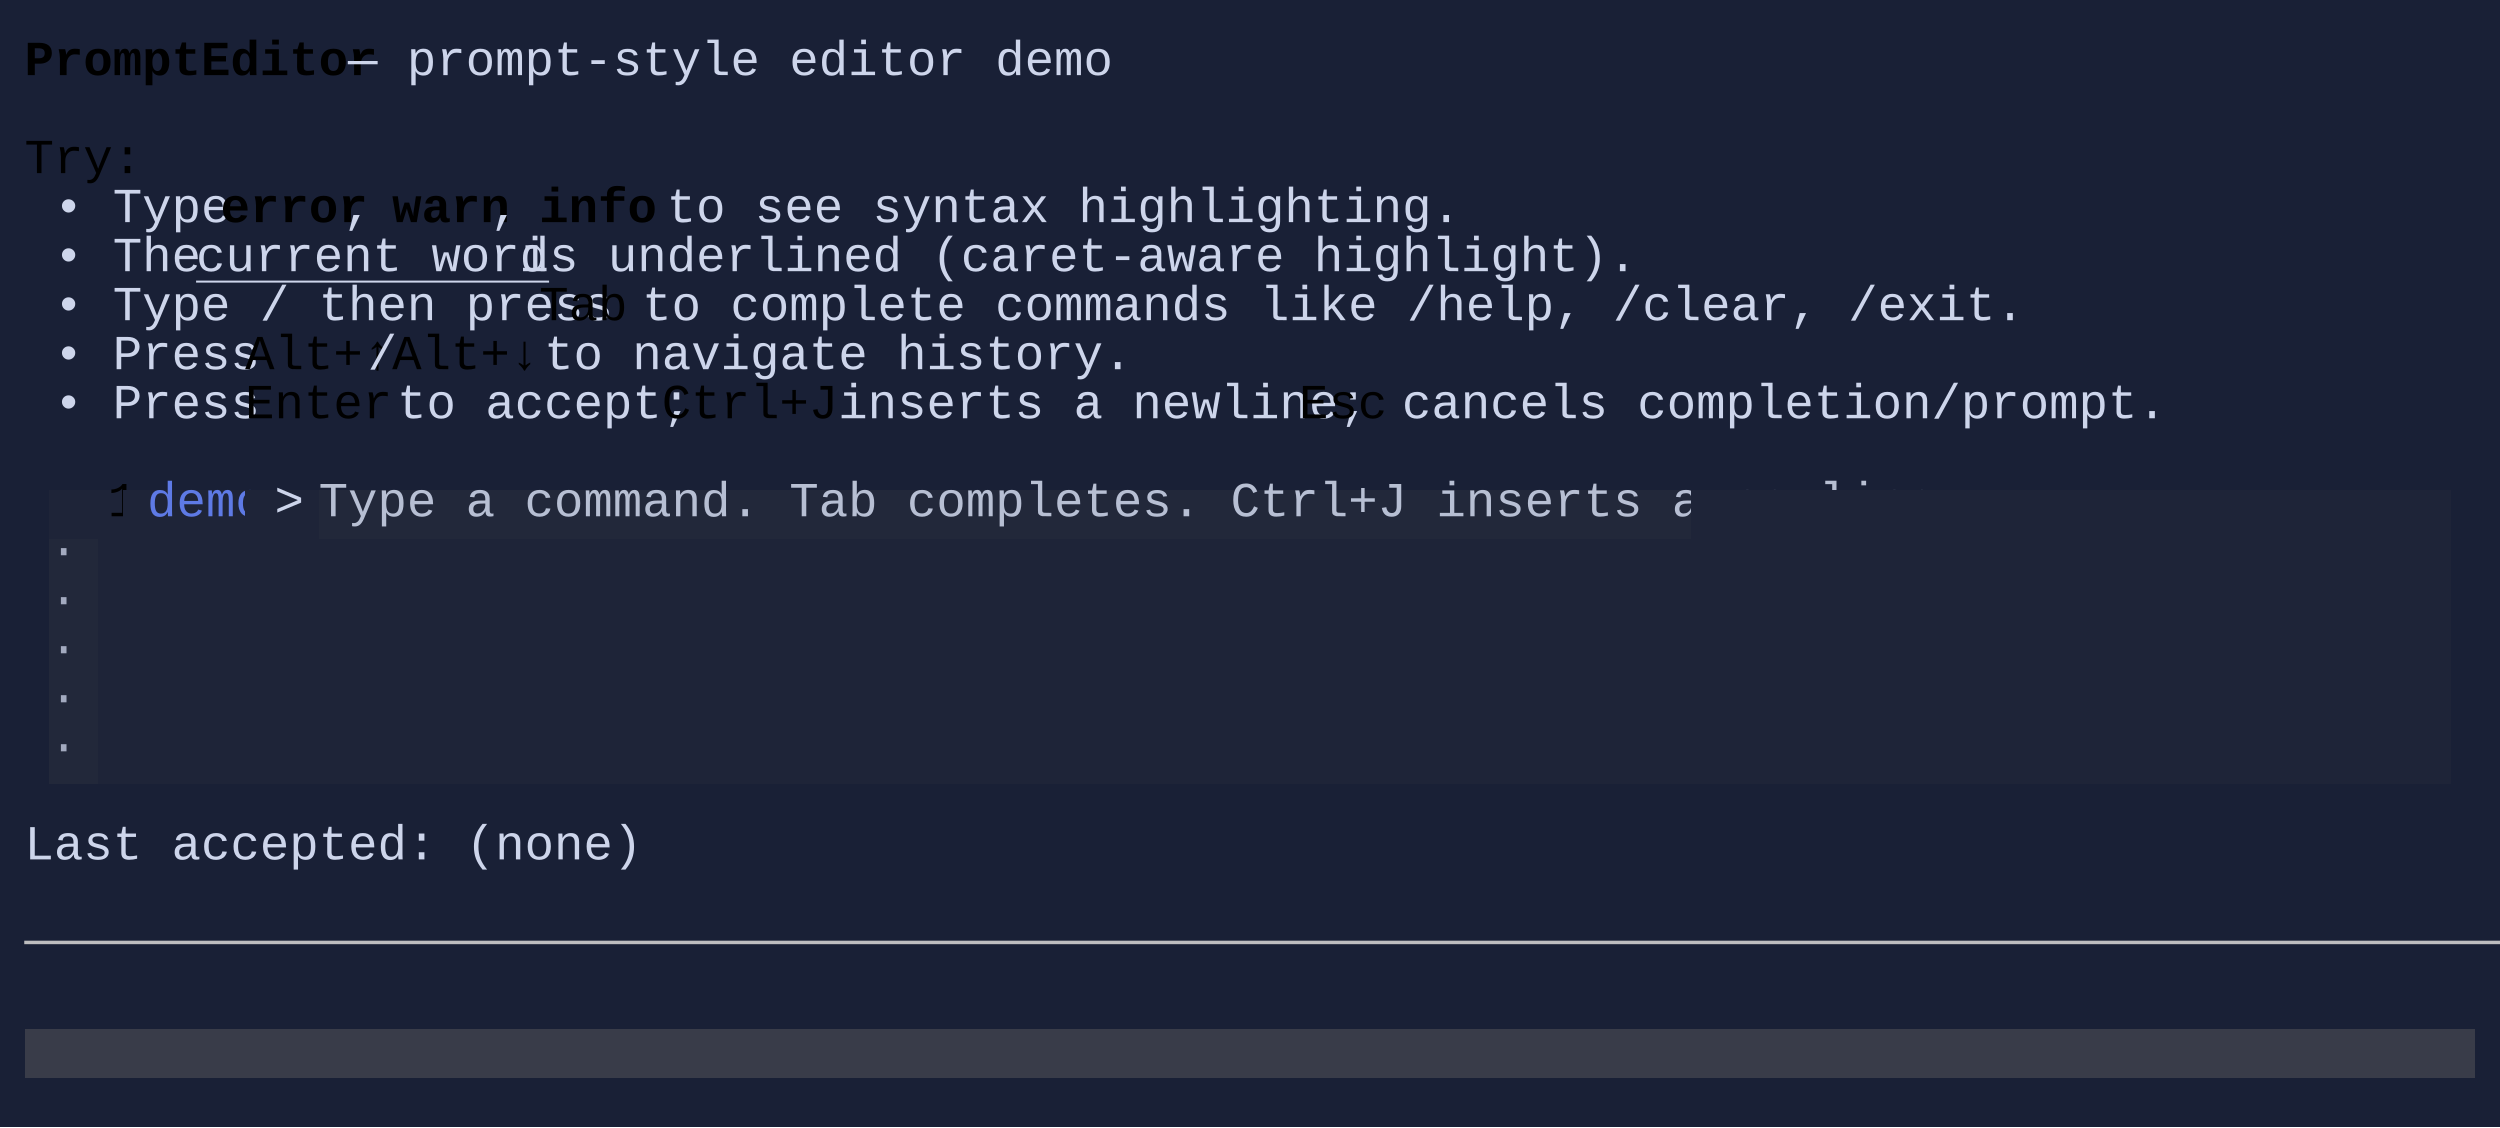
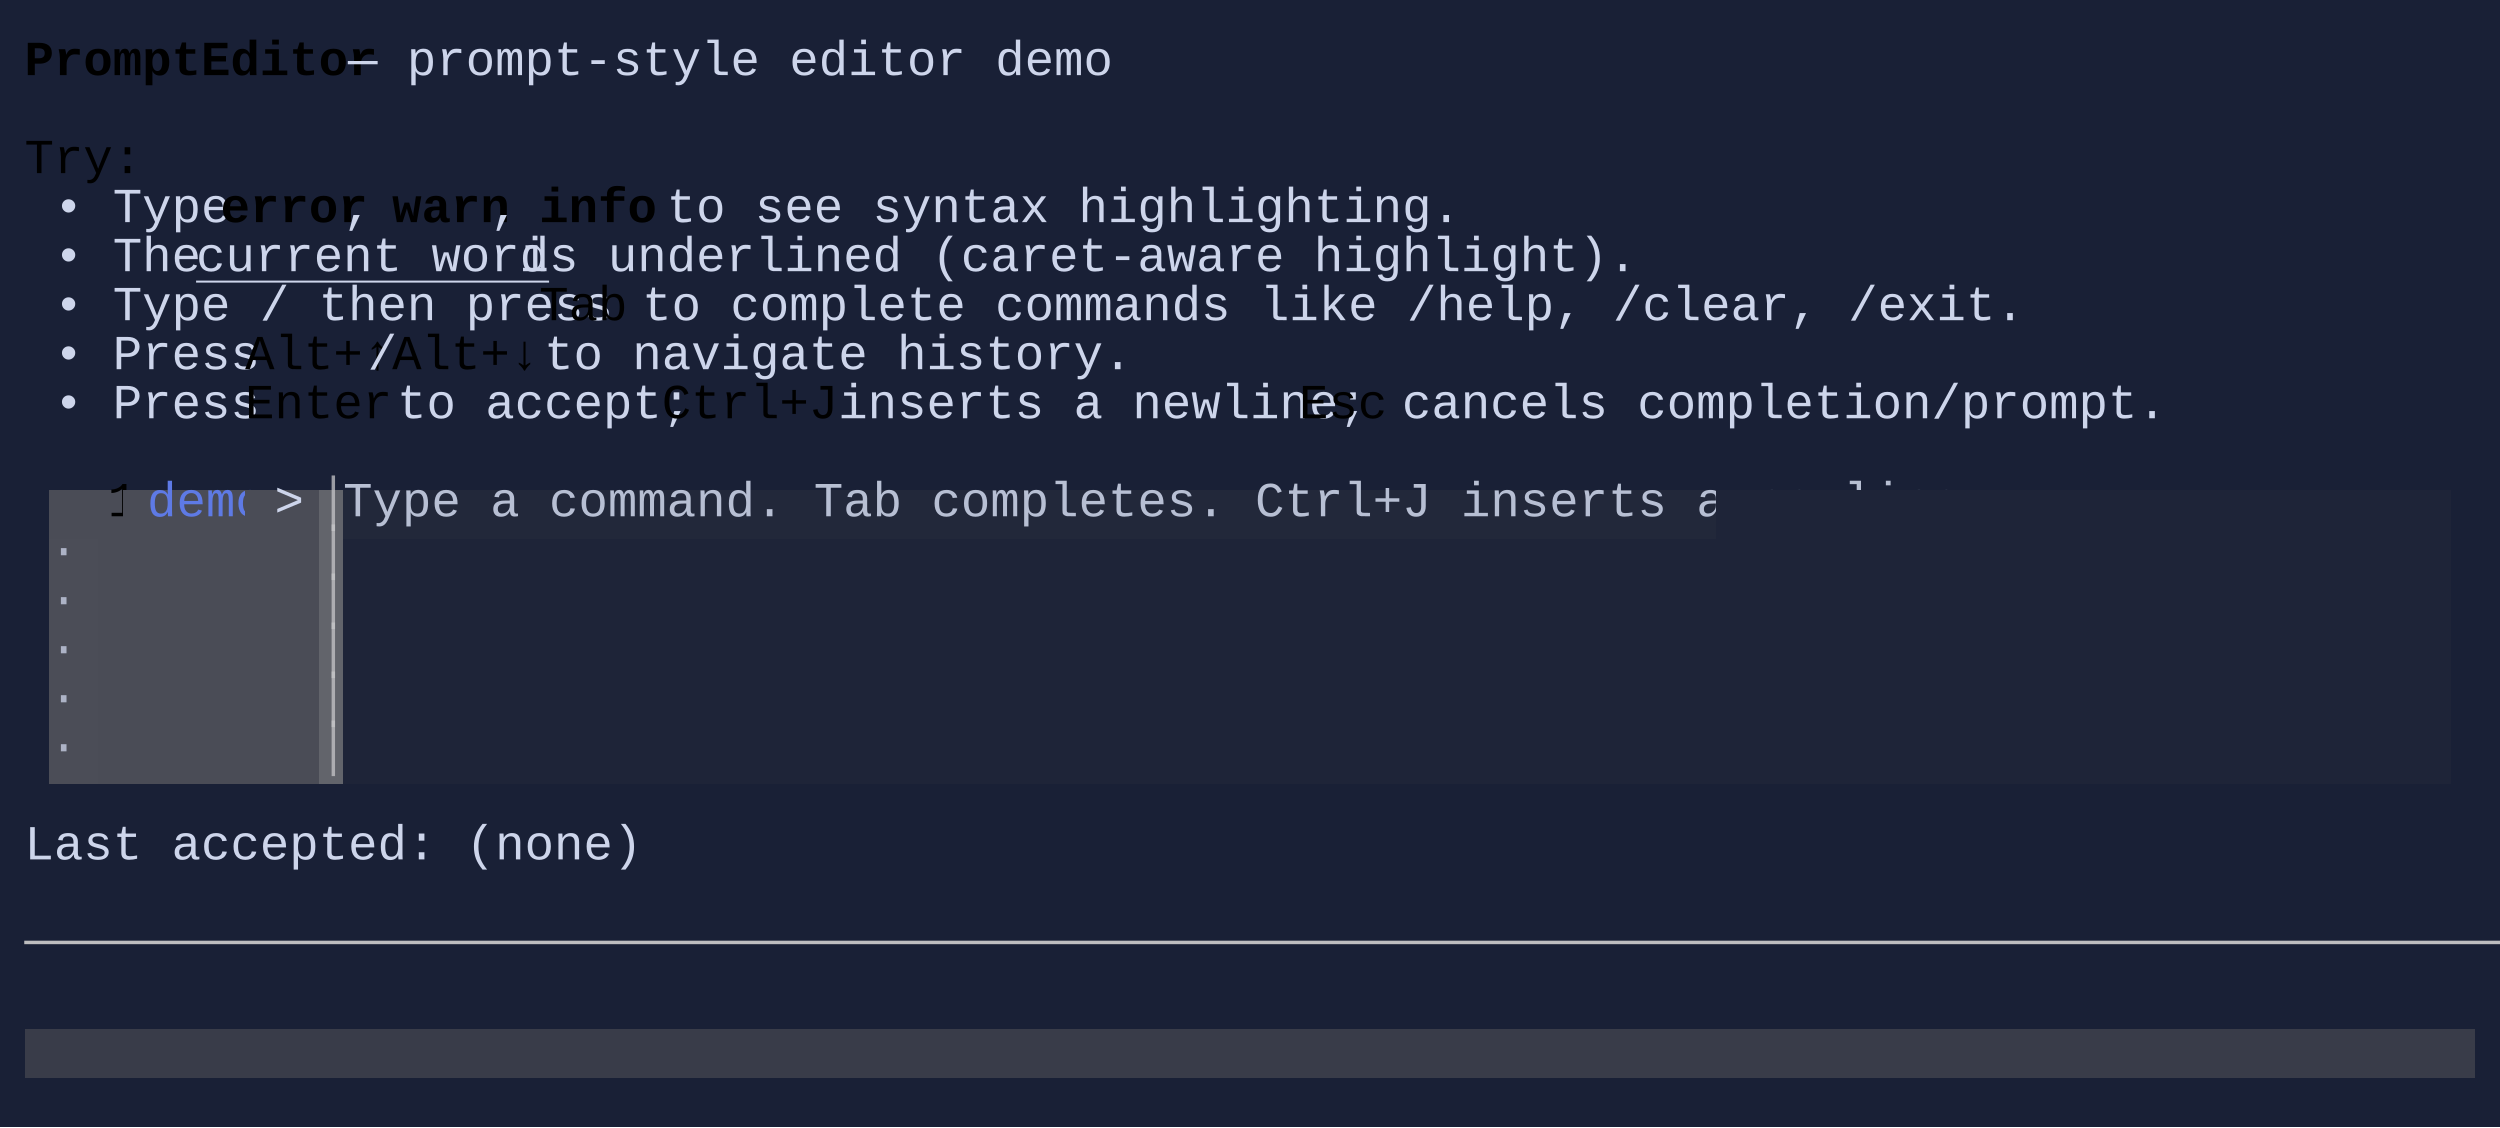
<svg xmlns="http://www.w3.org/2000/svg" viewBox="0 0 918 414" width="918" height="414" shape-rendering="crispEdges">
  <style>.t{font-family:ui-monospace, SFMono-Regular, Menlo, Monaco, Consolas, "Liberation Mono", "Courier New", monospace;font-size:18px;dominant-baseline:text-before-edge;white-space:pre;font-variant-ligatures:none;font-kerning:none;font-feature-settings:"liga" 0,"calt" 0;letter-spacing:0}</style>
  <rect x="0" y="0" width="918" height="414" fill="rgb(25,32,54)" />
  <text class="t" x="9" y="18" fill="rgb(0,0,0)" textLength="108" lengthAdjust="spacing" font-weight="700" xml:space="preserve">PromptEditor</text>
  <text class="t" x="117" y="18" fill="rgb(205,213,235)" textLength="792" lengthAdjust="spacing" xml:space="preserve"> — prompt-style editor demo                                                             </text>
  <text class="t" x="9" y="54" fill="rgb(0,0,0)" textLength="36" lengthAdjust="spacing" xml:space="preserve">Try:</text>
  <text class="t" x="9" y="72" fill="rgb(205,213,235)" textLength="72" lengthAdjust="spacing" xml:space="preserve"> • Type </text>
  <text class="t" x="81" y="72" fill="rgb(0,0,0)" textLength="45" lengthAdjust="spacing" font-weight="700" xml:space="preserve">error</text>
  <text class="t" x="126" y="72" fill="rgb(205,213,235)" textLength="18" lengthAdjust="spacing" xml:space="preserve">, </text>
  <text class="t" x="144" y="72" fill="rgb(0,0,0)" textLength="36" lengthAdjust="spacing" font-weight="700" xml:space="preserve">warn</text>
  <text class="t" x="180" y="72" fill="rgb(205,213,235)" textLength="18" lengthAdjust="spacing" xml:space="preserve">, </text>
  <text class="t" x="198" y="72" fill="rgb(0,0,0)" textLength="36" lengthAdjust="spacing" font-weight="700" xml:space="preserve">info</text>
  <text class="t" x="234" y="72" fill="rgb(205,213,235)" textLength="675" lengthAdjust="spacing" xml:space="preserve"> to see syntax highlighting.                                               </text>
  <text class="t" x="9" y="90" fill="rgb(205,213,235)" textLength="63" lengthAdjust="spacing" xml:space="preserve"> • The </text>
  <text class="t" x="72" y="90" fill="rgb(205,213,235)" textLength="108" lengthAdjust="spacing" text-decoration="underline" xml:space="preserve">current word</text>
  <text class="t" x="180" y="90" fill="rgb(205,213,235)" textLength="729" lengthAdjust="spacing" xml:space="preserve"> is underlined (caret-aware highlight).                                          </text>
  <text class="t" x="9" y="108" fill="rgb(205,213,235)" textLength="189" lengthAdjust="spacing" xml:space="preserve"> • Type / then press </text>
  <text class="t" x="198" y="108" fill="rgb(0,0,0)" textLength="27" lengthAdjust="spacing" xml:space="preserve">Tab</text>
  <text class="t" x="225" y="108" fill="rgb(205,213,235)" textLength="684" lengthAdjust="spacing" xml:space="preserve"> to complete commands like /help, /clear, /exit.                            </text>
  <text class="t" x="9" y="126" fill="rgb(205,213,235)" textLength="81" lengthAdjust="spacing" xml:space="preserve"> • Press </text>
  <text class="t" x="90" y="126" fill="rgb(0,0,0)" textLength="45" lengthAdjust="spacing" xml:space="preserve">Alt+↑</text>
  <text class="t" x="135" y="126" fill="rgb(205,213,235)" textLength="9" lengthAdjust="spacing" xml:space="preserve">/</text>
  <text class="t" x="144" y="126" fill="rgb(0,0,0)" textLength="45" lengthAdjust="spacing" xml:space="preserve">Alt+↓</text>
  <text class="t" x="189" y="126" fill="rgb(205,213,235)" textLength="720" lengthAdjust="spacing" xml:space="preserve"> to navigate history.                                                           </text>
  <text class="t" x="9" y="144" fill="rgb(205,213,235)" textLength="81" lengthAdjust="spacing" xml:space="preserve"> • Press </text>
  <text class="t" x="90" y="144" fill="rgb(0,0,0)" textLength="45" lengthAdjust="spacing" xml:space="preserve">Enter</text>
  <text class="t" x="135" y="144" fill="rgb(205,213,235)" textLength="108" lengthAdjust="spacing" xml:space="preserve"> to accept; </text>
  <text class="t" x="243" y="144" fill="rgb(0,0,0)" textLength="54" lengthAdjust="spacing" xml:space="preserve">Ctrl+J</text>
  <text class="t" x="297" y="144" fill="rgb(205,213,235)" textLength="180" lengthAdjust="spacing" xml:space="preserve"> inserts a newline; </text>
  <text class="t" x="477" y="144" fill="rgb(0,0,0)" textLength="27" lengthAdjust="spacing" xml:space="preserve">Esc</text>
  <text class="t" x="504" y="144" fill="rgb(205,213,235)" textLength="405" lengthAdjust="spacing" xml:space="preserve"> cancels completion/prompt.                  </text>
-   <rect x="18" y="180" width="27" height="18" fill="rgb(30,36,56)" />
+   <rect x="18" y="180" width="27" height="18" fill="rgb(74,76,86)" />
  <text class="t" x="18" y="180" fill="rgb(0,0,0)" textLength="27" lengthAdjust="spacing" xml:space="preserve">  1</text>
-   <rect x="45" y="180" width="9" height="18" fill="rgb(30,36,56)" />
-   <rect x="54" y="180" width="36" height="18" fill="rgb(30,36,56)" />
+   <rect x="45" y="180" width="9" height="18" fill="rgb(74,76,86)" />
+   <rect x="54" y="180" width="36" height="18" fill="rgb(74,76,86)" />
  <text class="t" x="54" y="180" fill="rgb(94,122,229)" textLength="36" lengthAdjust="spacing" xml:space="preserve">demo</text>
-   <rect x="90" y="180" width="27" height="18" fill="rgb(30,36,56)" />
+   <rect x="90" y="180" width="27" height="18" fill="rgb(74,76,86)" />
  <text class="t" x="90" y="180" fill="rgb(205,213,235)" textLength="27" lengthAdjust="spacing" xml:space="preserve"> &gt; </text>
-   <rect x="117" y="180" width="504" height="18" fill="rgb(34,40,58)" />
-   <text class="t" x="117" y="180" fill="rgb(183,191,211)" textLength="504" lengthAdjust="spacing" xml:space="preserve">Type a command. Tab completes. Ctrl+J inserts a newline.</text>
-   <rect x="621" y="180" width="279" height="18" fill="rgb(30,36,56)" />
-   <rect x="18" y="198" width="9" height="18" fill="rgb(34,40,58)" />
+   <rect x="117" y="180" width="9" height="18" fill="rgb(98,100,107)" />
+   <text class="t" x="117" y="180" fill="rgb(198,198,200)" textLength="9" lengthAdjust="spacing" opacity="0.75" xml:space="preserve">│</text>
+   <rect x="126" y="180" width="504" height="18" fill="rgb(34,40,58)" />
+   <text class="t" x="126" y="180" fill="rgb(183,191,211)" textLength="504" lengthAdjust="spacing" xml:space="preserve">Type a command. Tab completes. Ctrl+J inserts a newline.</text>
+   <rect x="630" y="180" width="270" height="18" fill="rgb(30,36,56)" />
+   <rect x="18" y="198" width="9" height="18" fill="rgb(75,77,87)" />
  <text class="t" x="18" y="198" fill="rgb(205,213,235)" textLength="9" lengthAdjust="spacing" opacity="0.75" xml:space="preserve">·</text>
-   <rect x="27" y="198" width="9" height="18" fill="rgb(34,40,58)" />
-   <rect x="36" y="198" width="864" height="18" fill="rgb(30,36,56)" />
-   <rect x="18" y="216" width="9" height="18" fill="rgb(34,40,58)" />
+   <rect x="27" y="198" width="9" height="18" fill="rgb(75,77,87)" />
+   <rect x="36" y="198" width="81" height="18" fill="rgb(74,76,86)" />
+   <rect x="117" y="198" width="9" height="18" fill="rgb(98,100,107)" />
+   <text class="t" x="117" y="198" fill="rgb(198,198,200)" textLength="9" lengthAdjust="spacing" opacity="0.75" xml:space="preserve">│</text>
+   <rect x="126" y="198" width="774" height="18" fill="rgb(30,36,56)" />
+   <rect x="18" y="216" width="9" height="18" fill="rgb(75,77,87)" />
  <text class="t" x="18" y="216" fill="rgb(205,213,235)" textLength="9" lengthAdjust="spacing" opacity="0.75" xml:space="preserve">·</text>
-   <rect x="27" y="216" width="9" height="18" fill="rgb(34,40,58)" />
-   <rect x="36" y="216" width="864" height="18" fill="rgb(30,36,56)" />
-   <rect x="18" y="234" width="9" height="18" fill="rgb(34,40,58)" />
+   <rect x="27" y="216" width="9" height="18" fill="rgb(75,77,87)" />
+   <rect x="36" y="216" width="81" height="18" fill="rgb(74,76,86)" />
+   <rect x="117" y="216" width="9" height="18" fill="rgb(98,100,107)" />
+   <text class="t" x="117" y="216" fill="rgb(198,198,200)" textLength="9" lengthAdjust="spacing" opacity="0.75" xml:space="preserve">│</text>
+   <rect x="126" y="216" width="774" height="18" fill="rgb(30,36,56)" />
+   <rect x="18" y="234" width="9" height="18" fill="rgb(75,77,87)" />
  <text class="t" x="18" y="234" fill="rgb(205,213,235)" textLength="9" lengthAdjust="spacing" opacity="0.75" xml:space="preserve">·</text>
-   <rect x="27" y="234" width="9" height="18" fill="rgb(34,40,58)" />
-   <rect x="36" y="234" width="864" height="18" fill="rgb(30,36,56)" />
-   <rect x="18" y="252" width="9" height="18" fill="rgb(34,40,58)" />
+   <rect x="27" y="234" width="9" height="18" fill="rgb(75,77,87)" />
+   <rect x="36" y="234" width="81" height="18" fill="rgb(74,76,86)" />
+   <rect x="117" y="234" width="9" height="18" fill="rgb(98,100,107)" />
+   <text class="t" x="117" y="234" fill="rgb(198,198,200)" textLength="9" lengthAdjust="spacing" opacity="0.75" xml:space="preserve">│</text>
+   <rect x="126" y="234" width="774" height="18" fill="rgb(30,36,56)" />
+   <rect x="18" y="252" width="9" height="18" fill="rgb(75,77,87)" />
  <text class="t" x="18" y="252" fill="rgb(205,213,235)" textLength="9" lengthAdjust="spacing" opacity="0.75" xml:space="preserve">·</text>
-   <rect x="27" y="252" width="9" height="18" fill="rgb(34,40,58)" />
-   <rect x="36" y="252" width="864" height="18" fill="rgb(30,36,56)" />
-   <rect x="18" y="270" width="9" height="18" fill="rgb(34,40,58)" />
+   <rect x="27" y="252" width="9" height="18" fill="rgb(75,77,87)" />
+   <rect x="36" y="252" width="81" height="18" fill="rgb(74,76,86)" />
+   <rect x="117" y="252" width="9" height="18" fill="rgb(98,100,107)" />
+   <text class="t" x="117" y="252" fill="rgb(198,198,200)" textLength="9" lengthAdjust="spacing" opacity="0.75" xml:space="preserve">│</text>
+   <rect x="126" y="252" width="774" height="18" fill="rgb(30,36,56)" />
+   <rect x="18" y="270" width="9" height="18" fill="rgb(75,77,87)" />
  <text class="t" x="18" y="270" fill="rgb(205,213,235)" textLength="9" lengthAdjust="spacing" opacity="0.75" xml:space="preserve">·</text>
-   <rect x="27" y="270" width="9" height="18" fill="rgb(34,40,58)" />
-   <rect x="36" y="270" width="864" height="18" fill="rgb(30,36,56)" />
+   <rect x="27" y="270" width="9" height="18" fill="rgb(75,77,87)" />
+   <rect x="36" y="270" width="81" height="18" fill="rgb(74,76,86)" />
+   <rect x="117" y="270" width="9" height="18" fill="rgb(98,100,107)" />
+   <text class="t" x="117" y="270" fill="rgb(198,198,200)" textLength="9" lengthAdjust="spacing" opacity="0.75" xml:space="preserve">│</text>
+   <rect x="126" y="270" width="774" height="18" fill="rgb(30,36,56)" />
  <text class="t" x="9" y="306" fill="rgb(205,213,235)" textLength="900" lengthAdjust="spacing" xml:space="preserve">Last accepted: (none)                                                                               </text>
  <text class="t" x="9" y="342" fill="rgb(189,189,191)" textLength="900" lengthAdjust="spacing" xml:space="preserve">────────────────────────────────────────────────────────────────────────────────────────────────────</text>
  <rect x="9" y="378" width="900" height="18" fill="rgb(57,60,73)" />
</svg>
